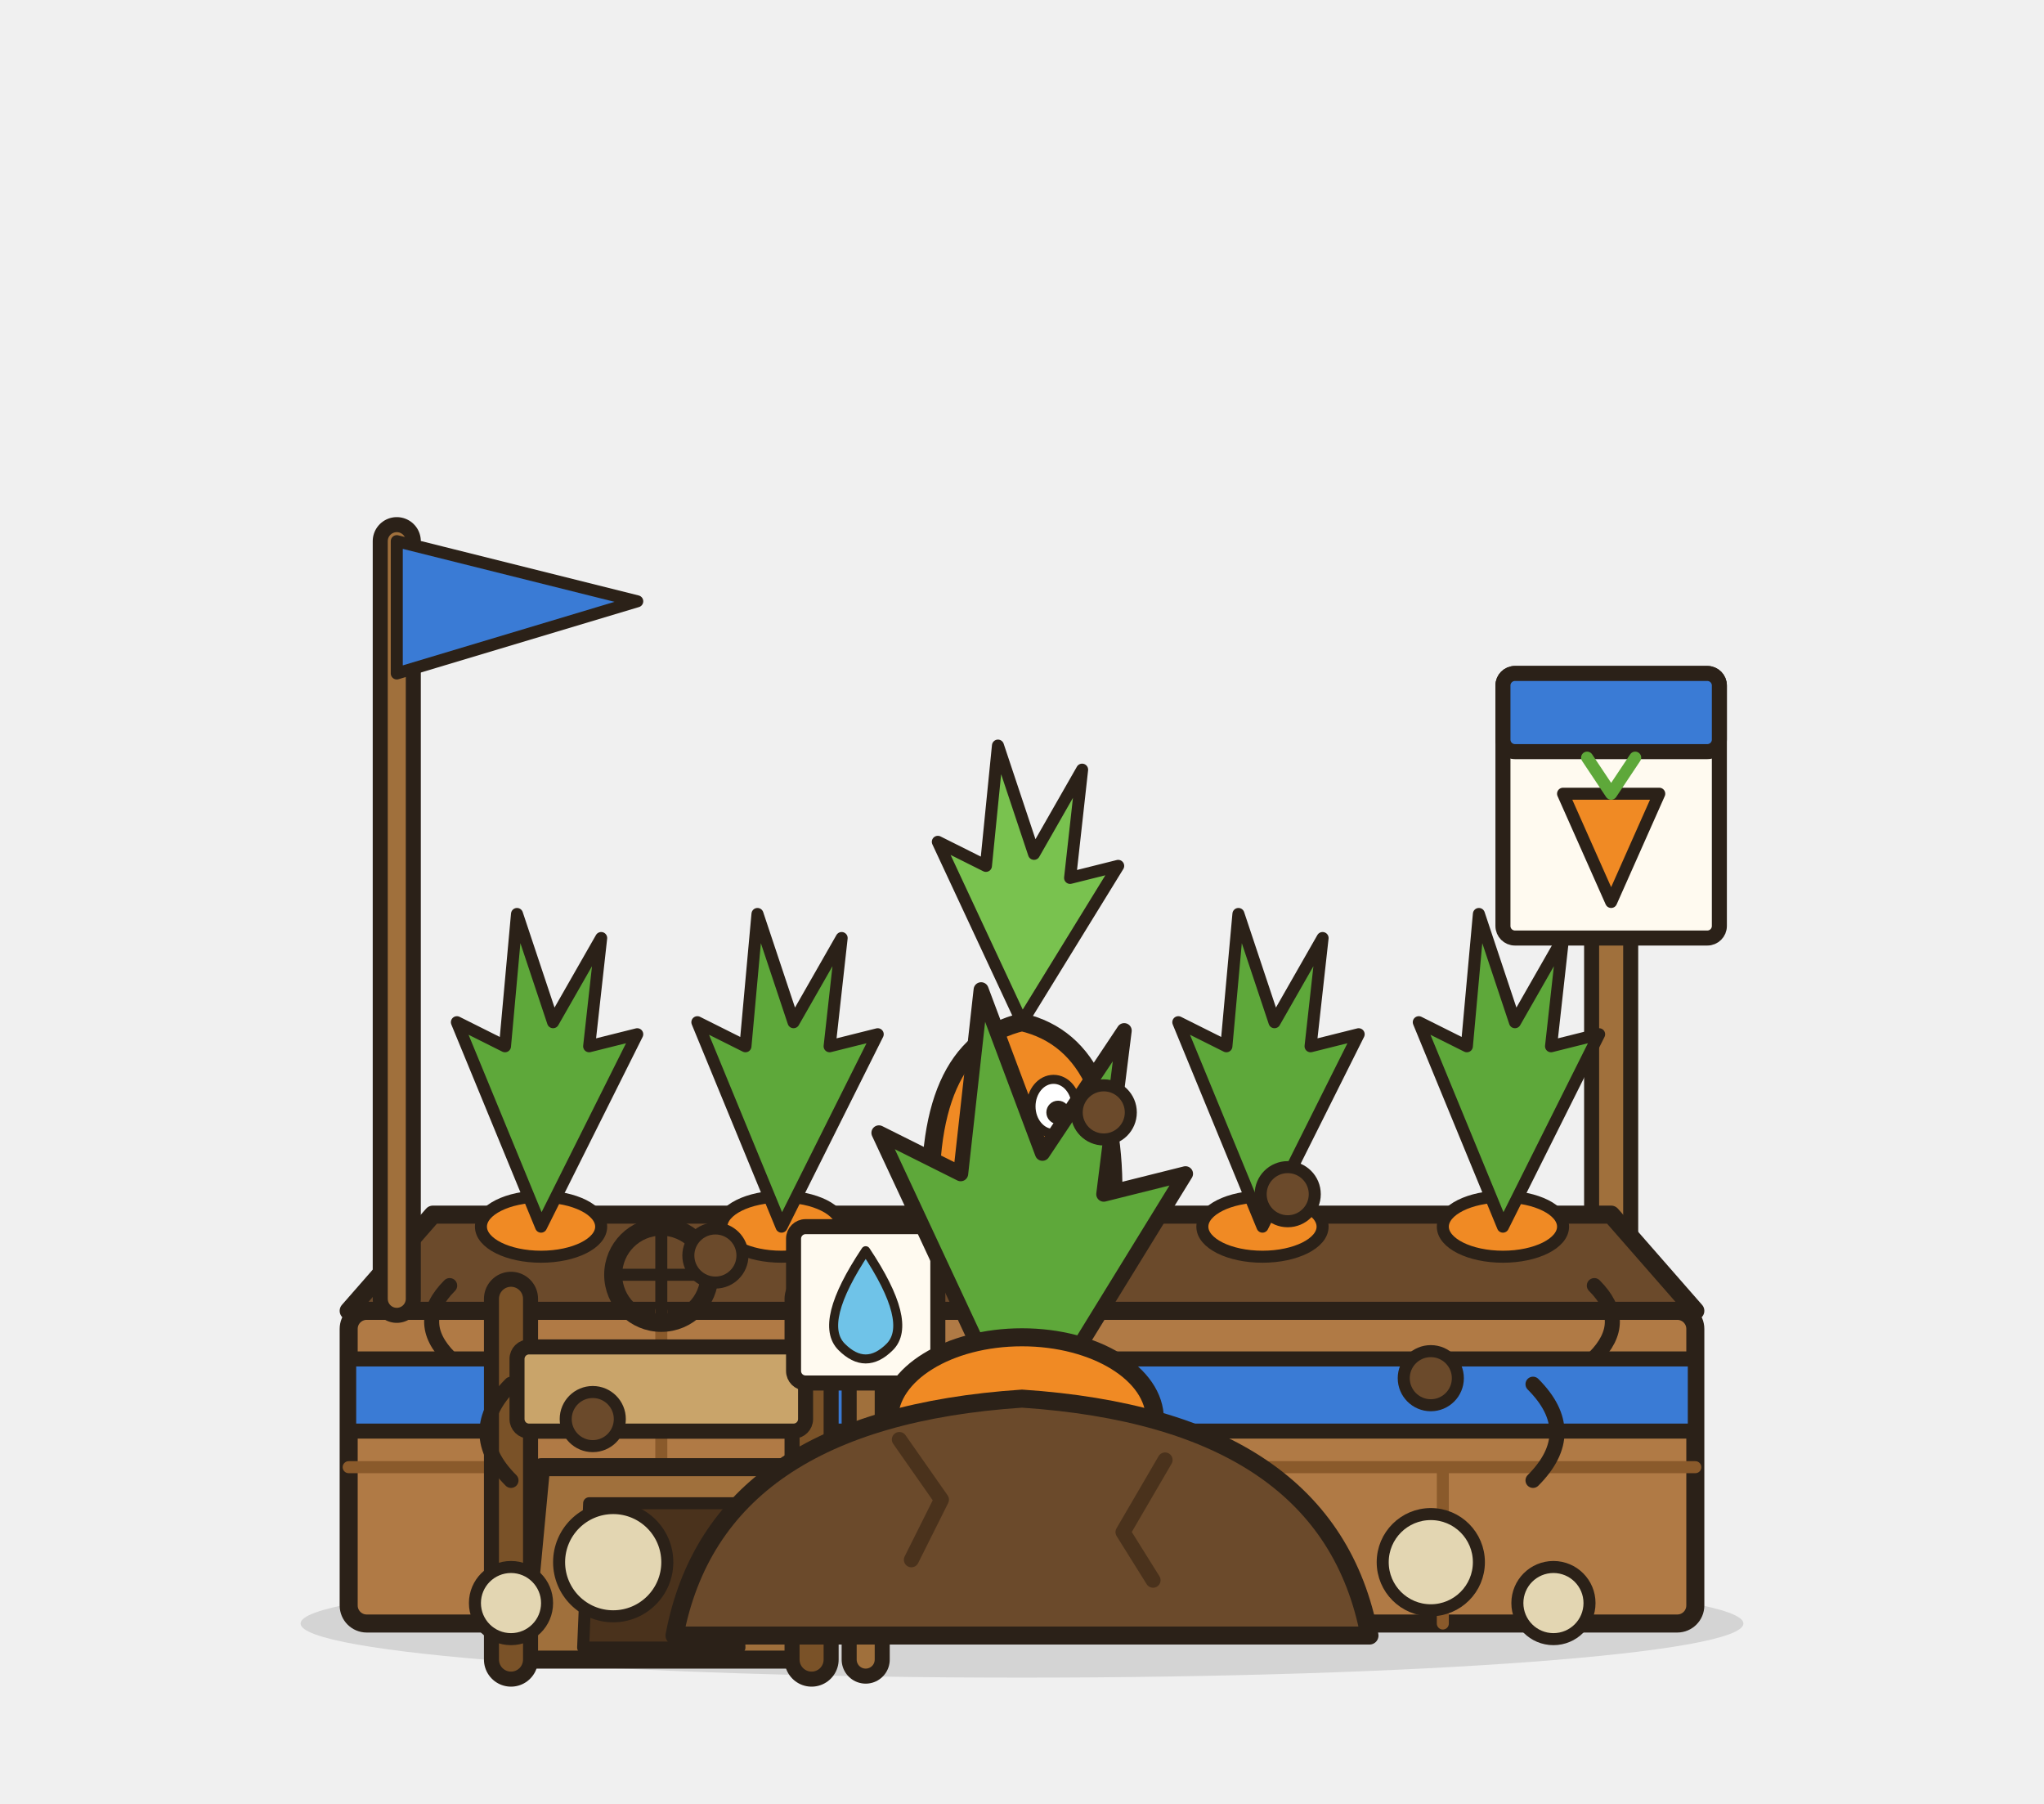
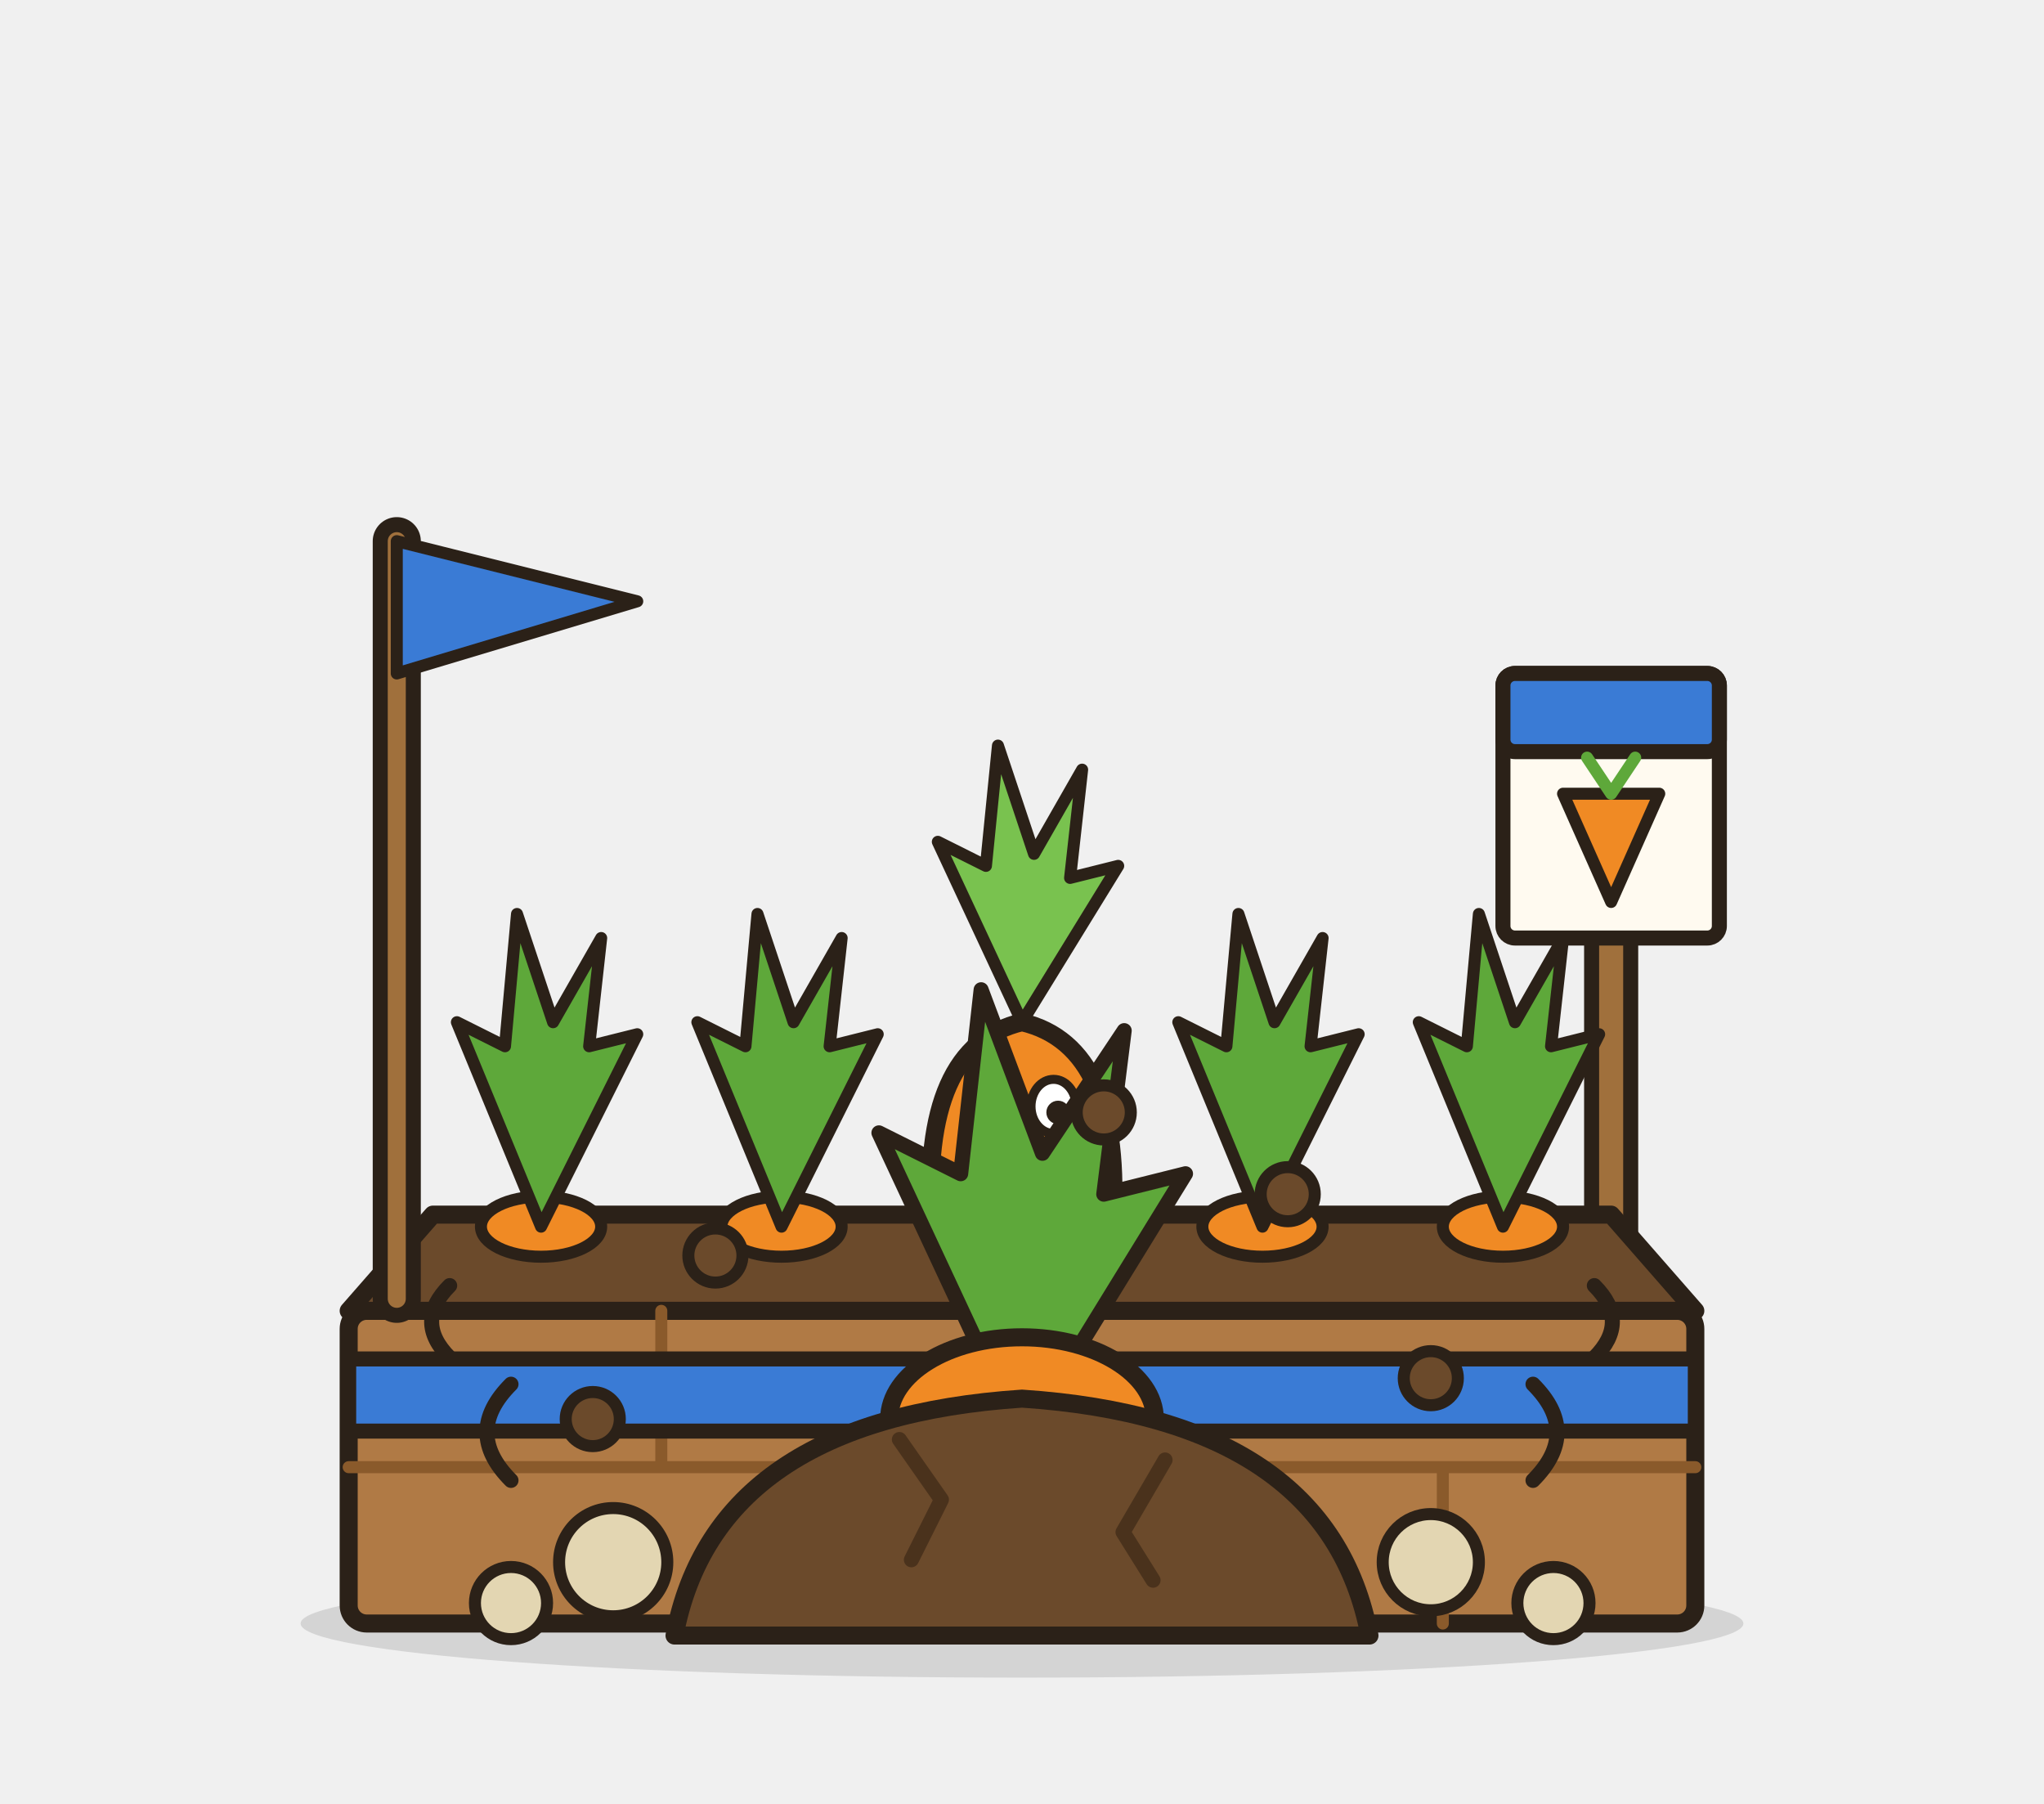
<svg xmlns="http://www.w3.org/2000/svg" viewBox="-170 -270 340 300" width="340" height="300">
  <g>
    <ellipse cx="0" cy="0" rx="120" ry="9" fill="#000000" fill-opacity="0.12" />
    <path d="M98 -64 L98 -120" fill="none" stroke="#2b2118" stroke-width="9" stroke-linejoin="round" stroke-linecap="round" />
    <path d="M98 -64 L98 -120" fill="none" stroke="#a0703c" stroke-width="4" stroke-linejoin="round" stroke-linecap="round" />
    <rect x="80" y="-158" width="36" height="44" rx="2" fill="#fffaf0" stroke="#2b2118" stroke-width="2.5" />
    <rect x="80" y="-158" width="36" height="13" rx="2" fill="#3a7bd5" stroke="#2b2118" stroke-width="2.5" />
    <path d="M90 -138 L106 -138 L98 -120 Z" fill="#f08a24" stroke="#2b2118" stroke-width="2" stroke-linejoin="round" stroke-linecap="round" />
    <path d="M98 -138 l-4 -6 M98 -138 l4 -6" fill="none" stroke="#5ea83a" stroke-width="2" stroke-linejoin="round" stroke-linecap="round" />
    <path d="M-112 -52 L-98 -68 L98 -68 L112 -52 Z" fill="#6b4a2b" stroke="#2b2118" stroke-width="3" stroke-linejoin="round" stroke-linecap="round" />
    <rect x="-112" y="-52" width="224" height="52" rx="3" fill="#b07a45" stroke="#2b2118" stroke-width="3" />
    <path d="M-112 -26 L112 -26 M-60 -52 L-60 -26 M10 -52 L10 -26 M70 -26 L70 0 M-20 -26 L-20 0" fill="none" stroke="#8a5a2b" stroke-width="2" stroke-linejoin="round" stroke-linecap="round" />
    <rect x="-112" y="-44" width="224" height="12" rx="0" fill="#3a7bd5" stroke="#2b2118" stroke-width="2.5" />
    <ellipse cx="-80" cy="-66" rx="10" ry="5" fill="#f08a24" stroke="#2b2118" stroke-width="2" />
    <path d="M-80 -66 L-94 -100 L-86 -96 L-84 -118 L-78 -100 L-70 -114 L-72 -96 L-64 -98 Z" fill="#5ea83a" stroke="#2b2118" stroke-width="2" stroke-linejoin="round" stroke-linecap="round" />
    <ellipse cx="-40" cy="-66" rx="10" ry="5" fill="#f08a24" stroke="#2b2118" stroke-width="2" />
    <path d="M-40 -66 L-54 -100 L-46 -96 L-44 -118 L-38 -100 L-30 -114 L-32 -96 L-24 -98 Z" fill="#5ea83a" stroke="#2b2118" stroke-width="2" stroke-linejoin="round" stroke-linecap="round" />
    <ellipse cx="40" cy="-66" rx="10" ry="5" fill="#f08a24" stroke="#2b2118" stroke-width="2" />
    <path d="M40 -66 L26 -100 L34 -96 L36 -118 L42 -100 L50 -114 L48 -96 L56 -98 Z" fill="#5ea83a" stroke="#2b2118" stroke-width="2" stroke-linejoin="round" stroke-linecap="round" />
    <ellipse cx="80" cy="-66" rx="10" ry="5" fill="#f08a24" stroke="#2b2118" stroke-width="2" />
    <path d="M80 -66 L66 -100 L74 -96 L76 -118 L82 -100 L90 -114 L88 -96 L96 -98 Z" fill="#5ea83a" stroke="#2b2118" stroke-width="2" stroke-linejoin="round" stroke-linecap="round" />
    <path d="M-15 -66 Q-17 -96 0 -100 Q17 -96 15 -66 Z" fill="#f08a24" stroke="#2b2118" stroke-width="3" stroke-linejoin="round" stroke-linecap="round" />
    <path d="M-10 -76 l4 0 M6 -88 l4 0" fill="none" stroke="#c96a12" stroke-width="2" stroke-linejoin="round" stroke-linecap="round" />
    <ellipse cx="-5.25" cy="-86" rx="3.75" ry="4.5" fill="#ffffff" stroke="#2b2118" stroke-width="1.5" />
    <ellipse cx="5.25" cy="-86" rx="3.75" ry="4.5" fill="#ffffff" stroke="#2b2118" stroke-width="1.5" />
    <circle cx="-4.5" cy="-85" r="1.95" fill="#2b2118" />
    <circle cx="6.0" cy="-85" r="1.95" fill="#2b2118" />
    <path d="M0 -100 L-14 -130 L-6 -126 L-4 -146 L2 -128 L10 -142 L8 -124 L16 -126 Z" fill="#79c24f" stroke="#2b2118" stroke-width="2" stroke-linejoin="round" stroke-linecap="round" />
    <path d="M-104 -54 L-104 -180" fill="none" stroke="#2b2118" stroke-width="8" stroke-linejoin="round" stroke-linecap="round" />
    <path d="M-104 -54 L-104 -180" fill="none" stroke="#a0703c" stroke-width="3" stroke-linejoin="round" stroke-linecap="round" />
    <path d="M-104 -180 L-64 -170 L-104 -158 Z" fill="#3a7bd5" stroke="#2b2118" stroke-width="2" stroke-linejoin="round" stroke-linecap="round" />
-     <path d="M-80 -26 L-40 -26 L-37 6 L-83 6 Z" fill="#a0703c" stroke="#2b2118" stroke-width="3" stroke-linejoin="round" stroke-linecap="round" />
-     <path d="M-72 -20 L-48 -20 L-47 4 L-73 4 Z" fill="#4a321c" stroke="#2b2118" stroke-width="2" stroke-linejoin="round" stroke-linecap="round" />
-     <path d="M-85 -54 L-85 6 M-35 -54 L-35 6" fill="none" stroke="#2b2118" stroke-width="9" stroke-linejoin="round" stroke-linecap="round" />
-     <path d="M-85 -54 L-85 6 M-35 -54 L-35 6" fill="none" stroke="#7a5228" stroke-width="4" stroke-linejoin="round" stroke-linecap="round" />
-     <rect x="-84" y="-46" width="48" height="14" rx="2" fill="#c9a46a" stroke="#2b2118" stroke-width="2.5" />
-     <circle cx="-60" cy="-58" r="8" fill="none" stroke="#2b2118" stroke-width="3" />
-     <path d="M-68 -58 L-52 -58 M-60 -66 L-60 -50" fill="none" stroke="#2b2118" stroke-width="2" stroke-linejoin="round" stroke-linecap="round" />
-     <path d="M-26 6 L-26 -40" fill="none" stroke="#2b2118" stroke-width="8" stroke-linejoin="round" stroke-linecap="round" />
-     <path d="M-26 6 L-26 -40" fill="none" stroke="#a0703c" stroke-width="3" stroke-linejoin="round" stroke-linecap="round" />
-     <rect x="-38" y="-66" width="24" height="26" rx="2" fill="#fffaf0" stroke="#2b2118" stroke-width="2.5" />
-     <path d="M-26 -62 Q-34 -50 -30 -46 Q-26 -42 -22 -46 Q-18 -50 -26 -62 Z" fill="#6fc3e8" stroke="#2b2118" stroke-width="1.5" stroke-linejoin="round" stroke-linecap="round" />
    <circle cx="-68.0" cy="-10.2" r="9" fill="#e3d6b2" stroke="#2b2118" stroke-width="2" />
    <circle cx="68.0" cy="-10.2" r="8" fill="#e3d6b2" stroke="#2b2118" stroke-width="2" />
    <circle cx="-85.0" cy="-3.4" r="6" fill="#e3d6b2" stroke="#2b2118" stroke-width="2" />
    <circle cx="88.4" cy="-3.4" r="6" fill="#e3d6b2" stroke="#2b2118" stroke-width="2" />
    <path d="M0.0 -30.6 L-23.8 -81.6 L-10.2 -74.8 L-6.8 -105.4 L3.4 -78.2 L17.0 -98.6 L13.6 -71.4 L27.2 -74.8 Z" fill="#5ea83a" stroke="#2b2118" stroke-width="2.5" stroke-linejoin="round" stroke-linecap="round" />
    <ellipse cx="0" cy="-34.0" rx="22.1" ry="13.6" fill="#f08a24" stroke="#2b2118" stroke-width="3" />
    <path d="M-57.8 2 Q-51.0 -34.0 0.0 -37.4 Q51.0 -34.0 57.8 2 Z" fill="#6b4a2b" stroke="#2b2118" stroke-width="3" stroke-linejoin="round" stroke-linecap="round" />
    <path d="M-20.4 -30.6 l7 10 l-5 10 M23.8 -27.2 l-7 12 l5 8" fill="none" stroke="#4a321c" stroke-width="2.5" stroke-linejoin="round" stroke-linecap="round" />
    <circle cx="-51.0" cy="-61.2" r="4.5" fill="#6b4a2b" stroke="#2b2118" stroke-width="2" />
    <circle cx="44.2" cy="-71.4" r="4.5" fill="#6b4a2b" stroke="#2b2118" stroke-width="2" />
    <circle cx="68.0" cy="-40.8" r="4.5" fill="#6b4a2b" stroke="#2b2118" stroke-width="2" />
    <circle cx="-71.4" cy="-34.0" r="4.5" fill="#6b4a2b" stroke="#2b2118" stroke-width="2" />
    <circle cx="13.6" cy="-85.0" r="4.5" fill="#6b4a2b" stroke="#2b2118" stroke-width="2" />
    <path d="M-85.0 -23.8 q-8 -8 0 -16 M85.0 -23.8 q8 -8 0 -16 M-95.2 -44.2 q-6 -6 0 -12 M95.2 -44.2 q6 -6 0 -12" fill="none" stroke="#2b2118" stroke-width="2.5" stroke-linejoin="round" stroke-linecap="round" />
  </g>
</svg>
